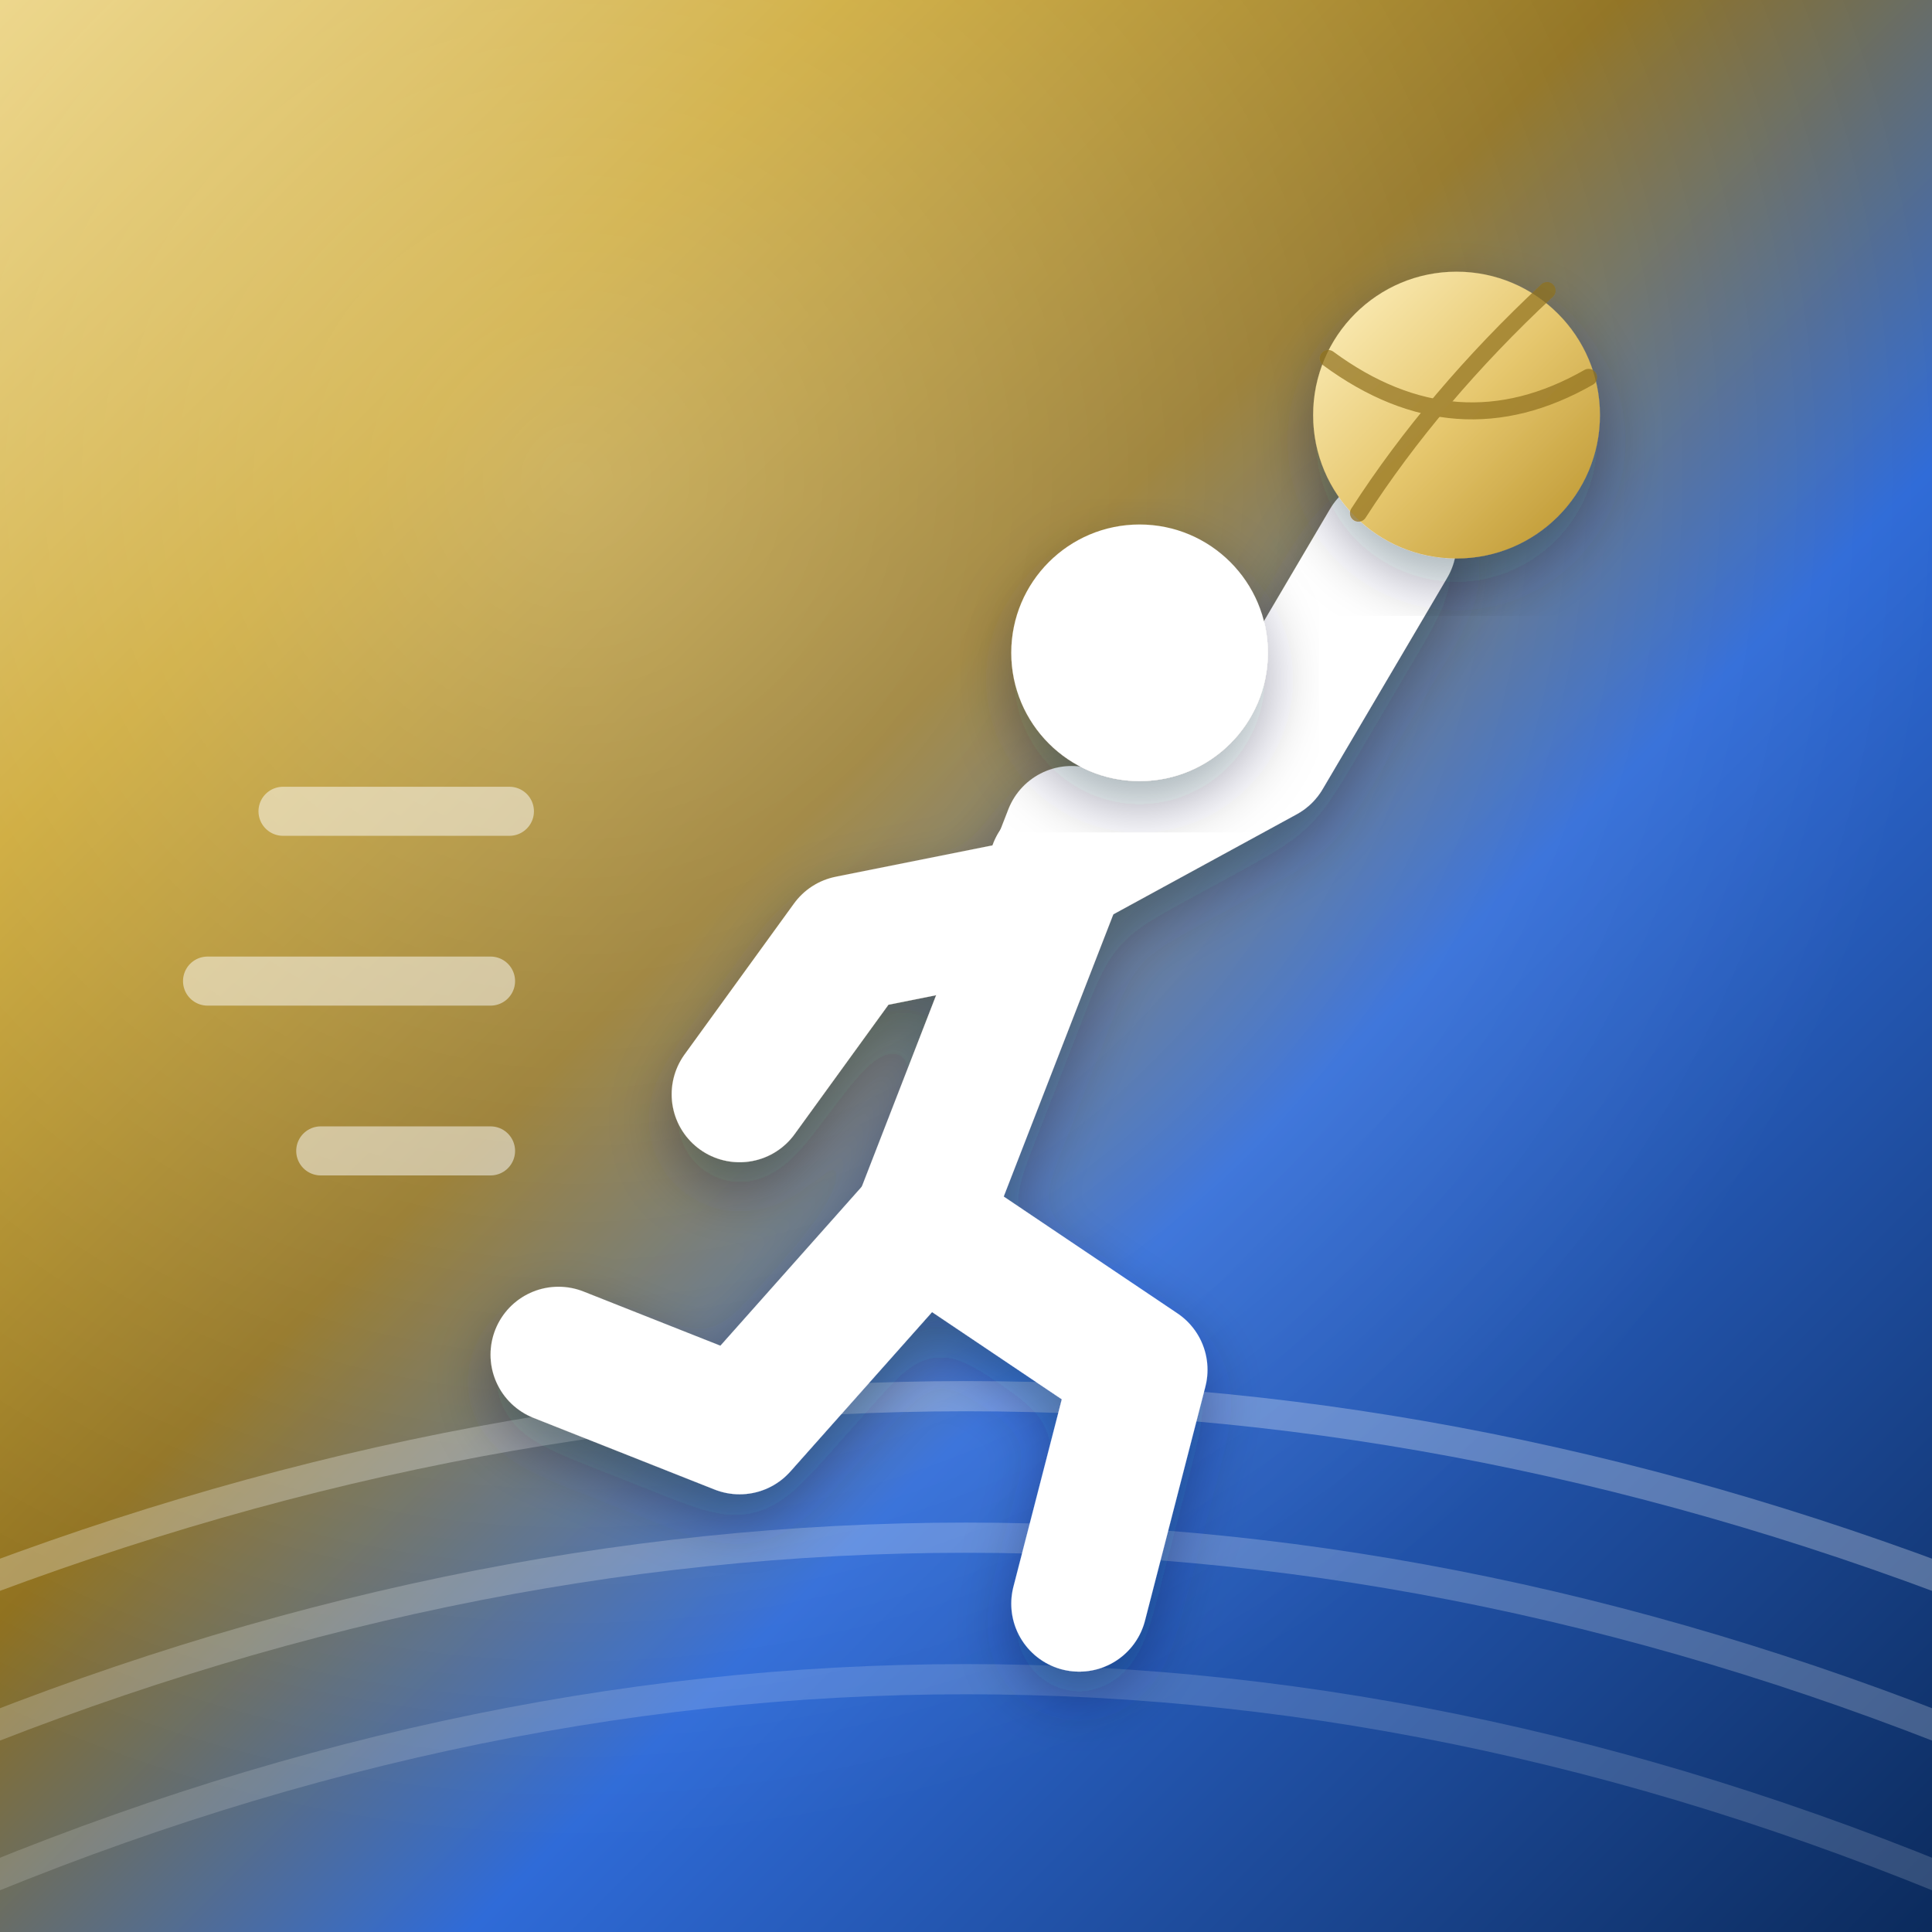
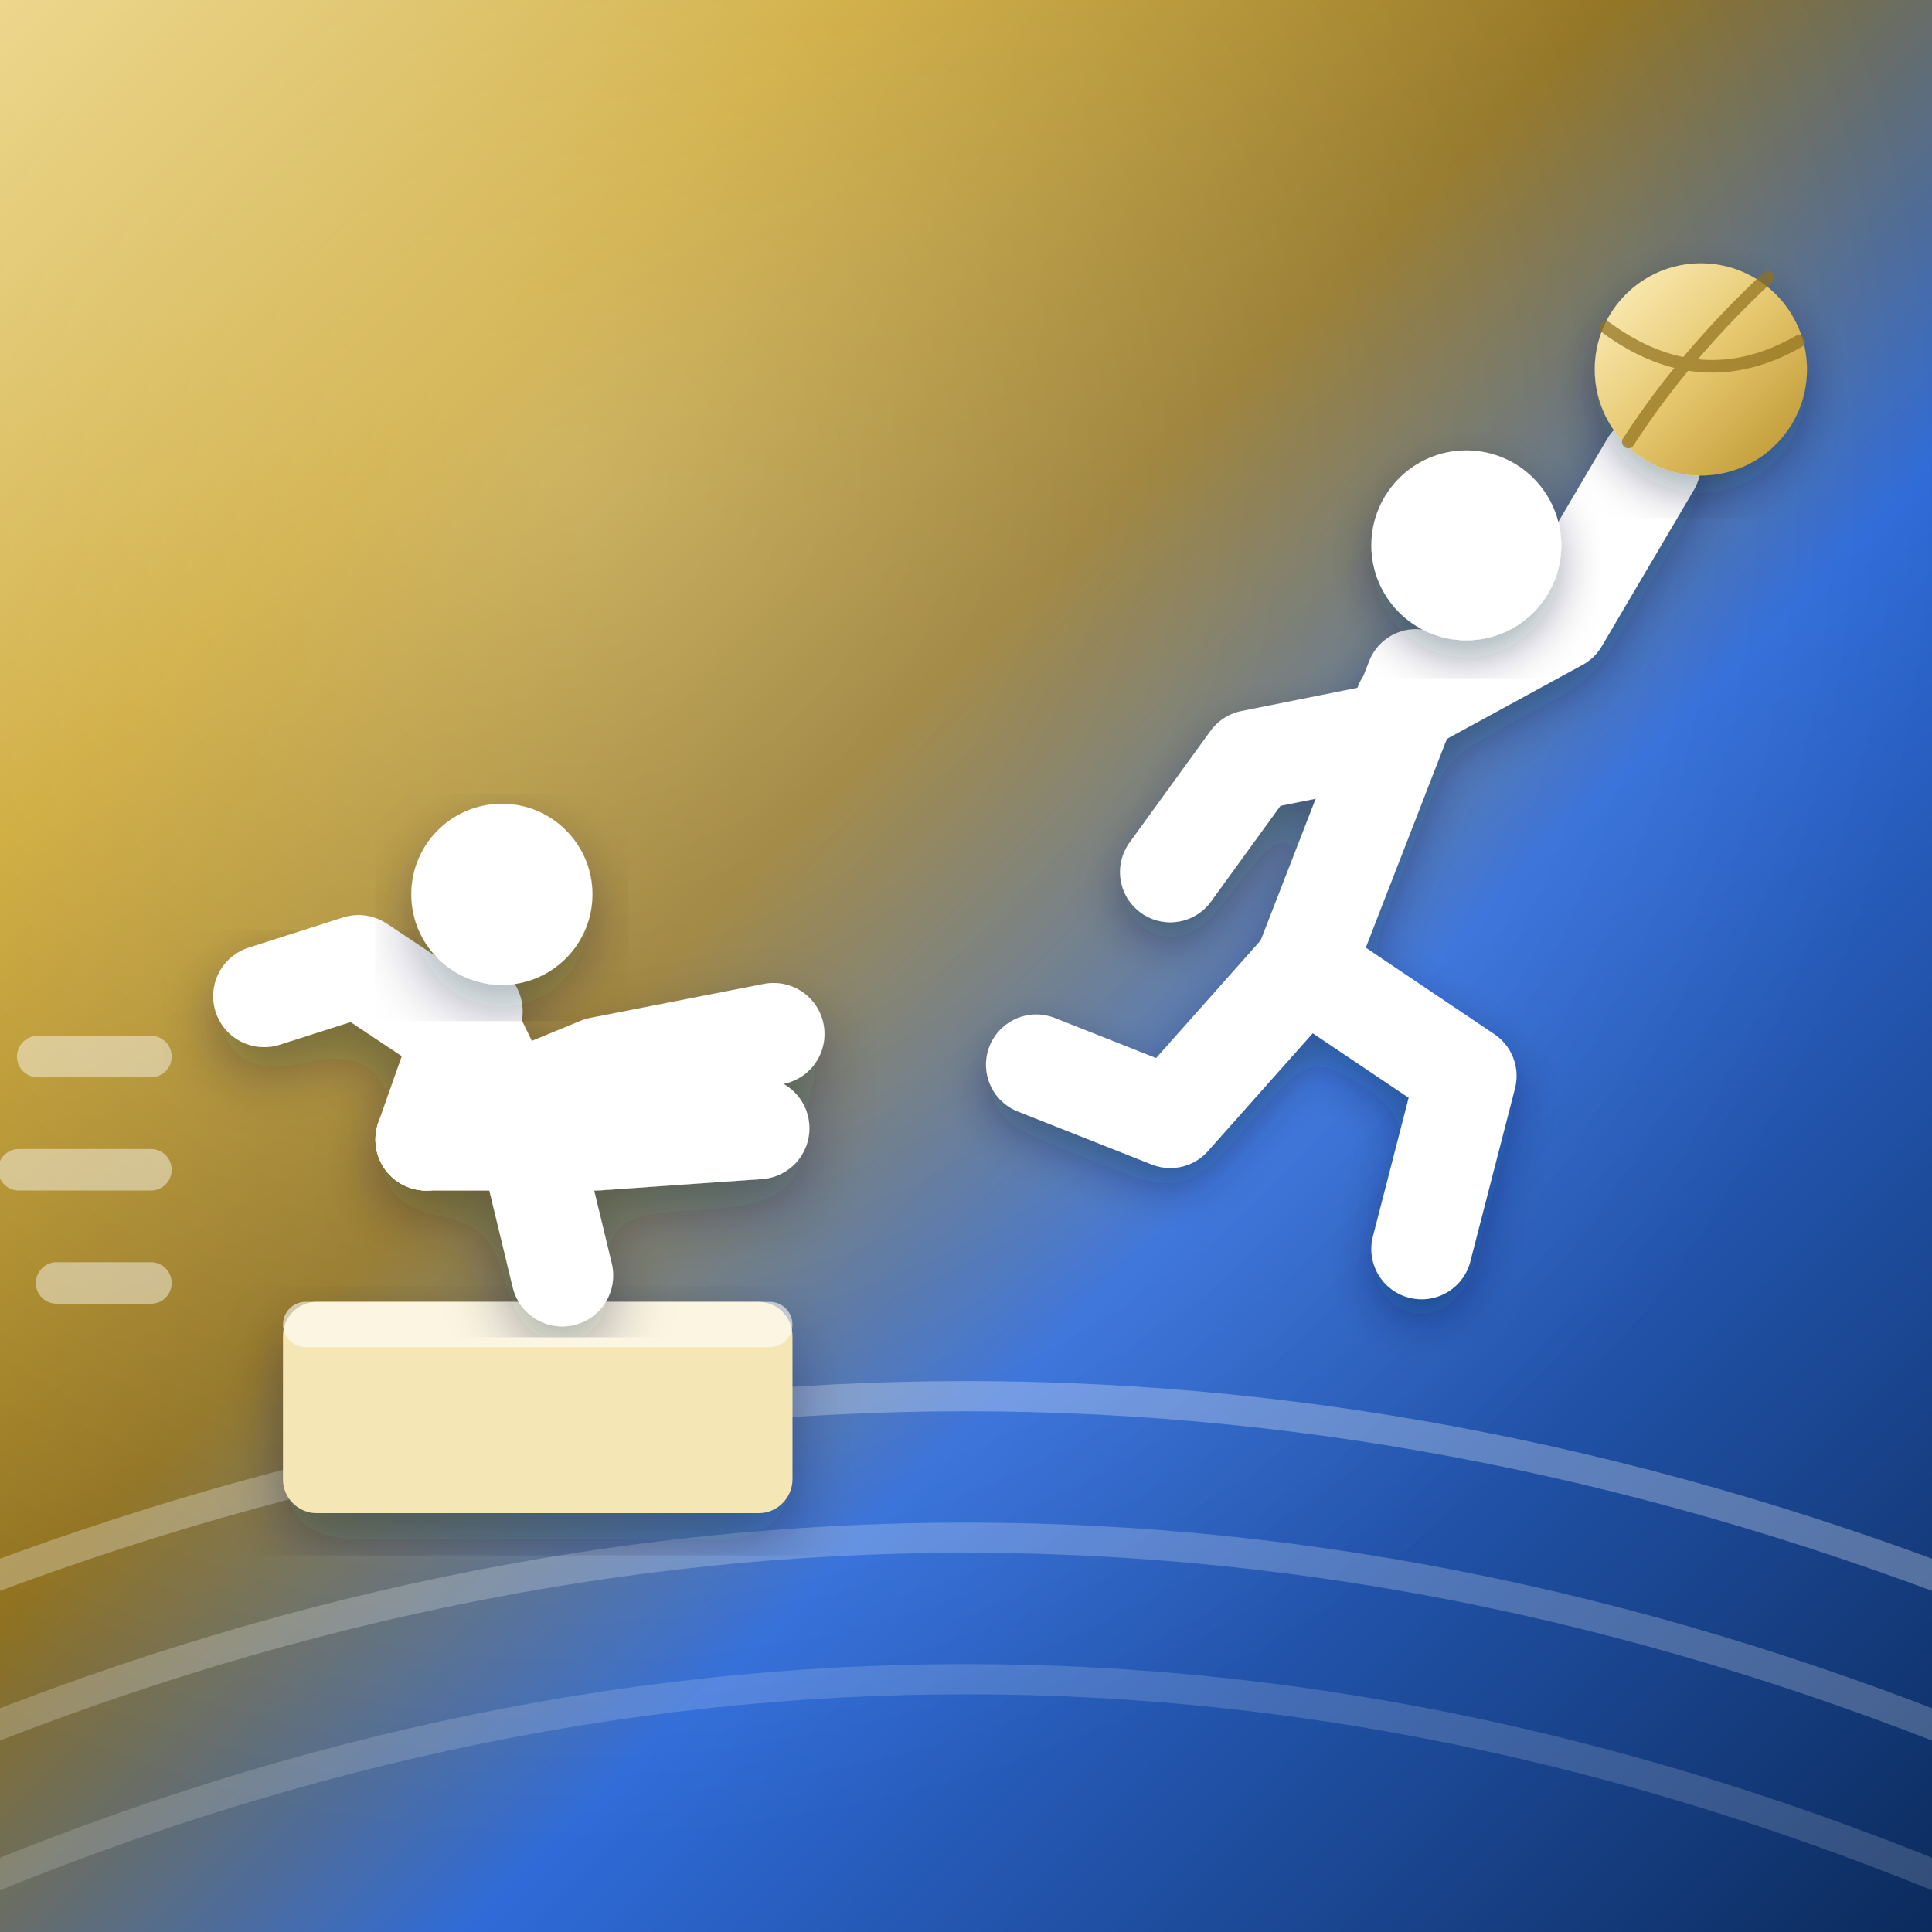
<svg xmlns="http://www.w3.org/2000/svg" viewBox="0 0 1024 1024" width="1024" height="1024">
  <defs>
    <linearGradient id="bg" x1="0" y1="0" x2="1" y2="1">
      <stop offset="0" stop-color="#EBD27E" />
      <stop offset=".22" stop-color="#C9A227" />
      <stop offset=".42" stop-color="#8E6F1C" />
      <stop offset=".62" stop-color="#2F6BD8" />
      <stop offset="1" stop-color="#0B2A5B" />
    </linearGradient>
    <radialGradient id="glow" cx=".3" cy=".25" r=".7">
      <stop offset="0" stop-color="#fff" stop-opacity=".28" />
      <stop offset="1" stop-color="#fff" stop-opacity="0" />
    </radialGradient>
    <linearGradient id="ball" x1="0" y1="0" x2="1" y2="1">
      <stop offset="0" stop-color="#FFF3C4" />
      <stop offset=".5" stop-color="#E6C76E" />
      <stop offset="1" stop-color="#B8912A" />
    </linearGradient>
    <filter id="sh" x="-20%" y="-20%" width="140%" height="140%">
      <feDropShadow dx="0" dy="14" stdDeviation="16" flood-color="#061433" flood-opacity=".35" />
    </filter>
  </defs>
  <rect width="1024" height="1024" fill="url(#bg)" />
  <rect width="1024" height="1024" fill="url(#glow)" />
  <g fill="none" stroke="#fff" stroke-linecap="round">
    <path d="M-40 930 Q512 700 1064 930" stroke-width="16" opacity=".22" />
    <path d="M-40 1010 Q512 770 1064 1010" stroke-width="16" opacity=".16" />
    <path d="M-40 850 Q512 630 1064 850" stroke-width="16" opacity=".28" />
  </g>
-   <g stroke="#fff" stroke-linecap="round" stroke-width="26" opacity=".5">
-     <path d="M150 430h120" />
-     <path d="M110 520h150" />
-     <path d="M170 610h90" />
+   <g stroke="#fff" stroke-linecap="round" stroke-width="22" opacity=".45">
+     <path d="M20 560h60" />
+     <path d="M10 620h70" />
+     <path d="M30 680h50" />
  </g>
-   <g transform="translate(20 50)">
+   <rect x="150" y="690" width="270" height="112" rx="18" fill="#F4E7B5" filter="url(#sh)" />
+   <rect x="150" y="690" width="270" height="24" rx="12" fill="#fff" opacity=".6" />
+   <g filter="url(#sh)" fill="none" stroke="#fff" stroke-linecap="round" stroke-linejoin="round" stroke-width="54">
+     <path d="M250 536 L226 604" />
+     <path d="M252 552 L284 618 L298 676" />
+     <path d="M244 548 L190 512 L140 528" />
+     <path d="M226 604 L318 566 L410 548" />
+     <path d="M226 604 L316 604 L402 598" />
+   </g>
+   <circle cx="266" cy="474" r="48" fill="#fff" filter="url(#sh)" />
+   <g transform="translate(345 70) scale(.74)">
    <g filter="url(#sh)" fill="none" stroke="#fff" stroke-linecap="round" stroke-linejoin="round" stroke-width="72">
      <path d="M548 392 L468 598" />
      <path d="M540 410 L650 350 L716 238" />
      <path d="M530 430 L430 450 L372 530" />
      <path d="M468 598 L584 676 L552 800" />
      <path d="M468 598 L372 706 L276 668" />
    </g>
    <circle cx="584" cy="296" r="68" fill="#fff" filter="url(#sh)" />
    <g filter="url(#sh)">
      <circle cx="752" cy="170" r="76" fill="url(#ball)" />
      <g fill="none" stroke="#8E6F1C" stroke-width="9" stroke-linecap="round" opacity=".7">
        <path d="M684 140 Q752 190 822 150" />
        <path d="M700 222 Q740 160 800 104" />
      </g>
    </g>
  </g>
</svg>
